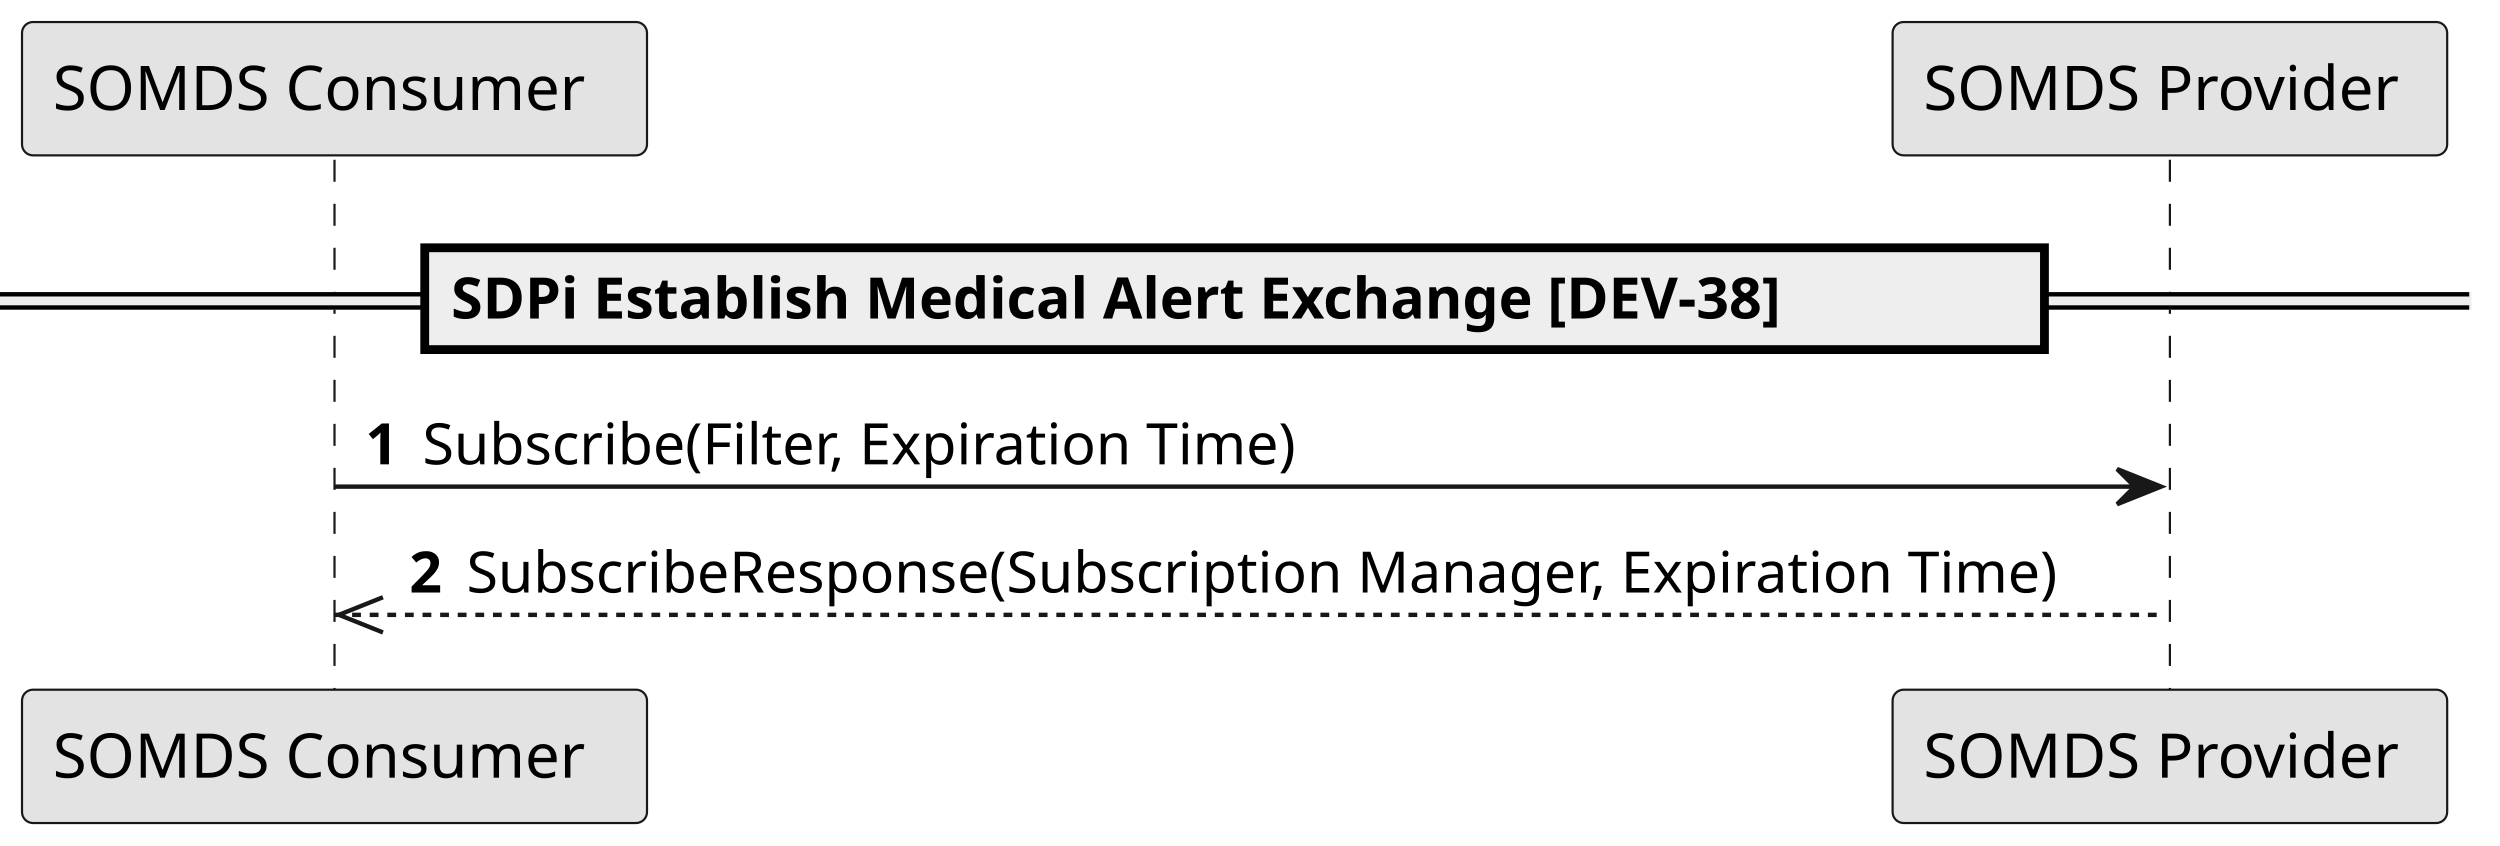
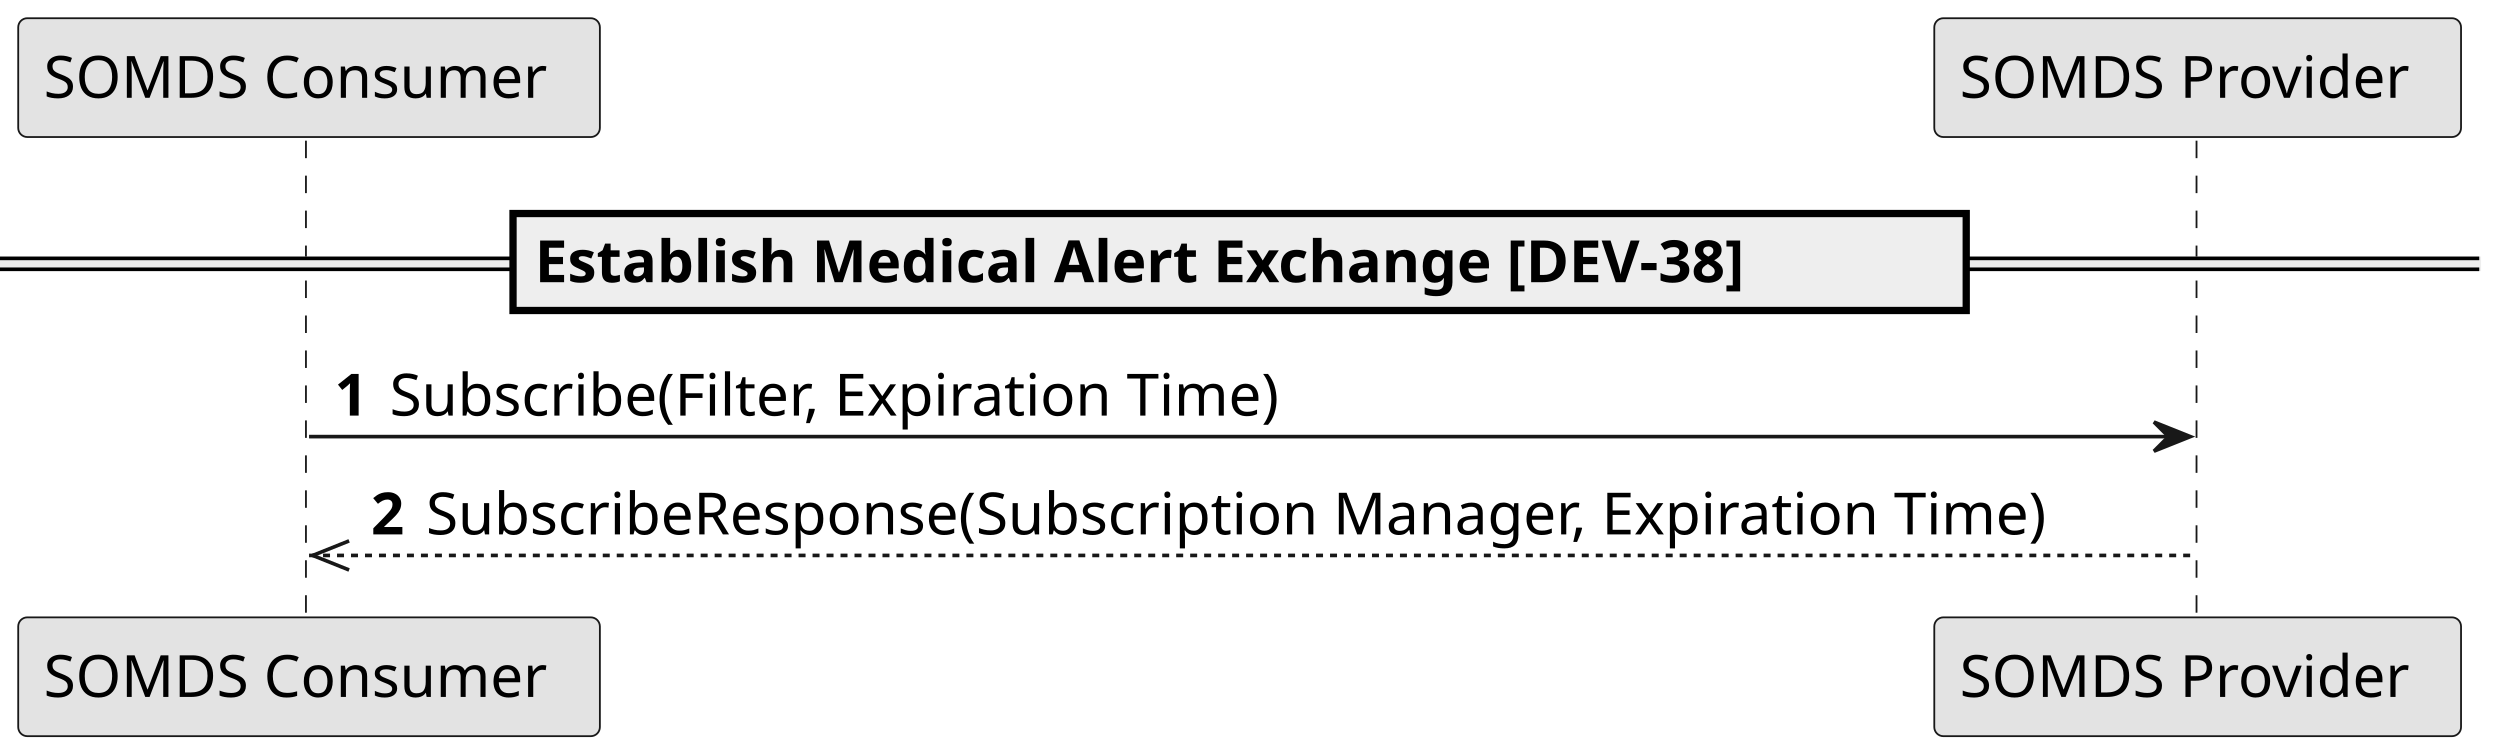
- <svg xmlns="http://www.w3.org/2000/svg" contentStyleType="text/css" height="192px" preserveAspectRatio="none" style="width:568px;height:192px;background:#FFFFFF;" version="1.1" viewBox="0 0 568 192" width="568px" zoomAndPan="magnify">
+ <svg xmlns="http://www.w3.org/2000/svg" contentStyleType="text/css" height="216.667px" preserveAspectRatio="none" style="width:715px;height:216px;background:#FFFFFF;" version="1.1" viewBox="0 0 715 216" width="715.625px" zoomAndPan="magnify">
  <defs />
  <g>
-     <line style="stroke:#181818;stroke-width:0.5;stroke-dasharray:5.0,5.0;" x1="76" x2="76" y1="36.297" y2="157.695" />
-     <line style="stroke:#181818;stroke-width:0.5;stroke-dasharray:5.0,5.0;" x1="493" x2="493" y1="36.297" y2="157.695" />
-     <rect fill="#E3E3E3" height="30.297" rx="2.5" ry="2.5" style="stroke:#181818;stroke-width:0.5;" width="142" x="5" y="5" />
-     <text fill="#000000" font-family="sans-serif" font-size="14" lengthAdjust="spacing" textLength="128" x="12" y="24.995">SOMDS Consumer</text>
-     <rect fill="#E3E3E3" height="30.297" rx="2.5" ry="2.5" style="stroke:#181818;stroke-width:0.5;" width="142" x="5" y="156.695" />
-     <text fill="#000000" font-family="sans-serif" font-size="14" lengthAdjust="spacing" textLength="128" x="12" y="176.69">SOMDS Consumer</text>
-     <rect fill="#E3E3E3" height="30.297" rx="2.5" ry="2.5" style="stroke:#181818;stroke-width:0.5;" width="126" x="430" y="5" />
-     <text fill="#000000" font-family="sans-serif" font-size="14" lengthAdjust="spacing" textLength="112" x="437" y="24.995">SOMDS Provider</text>
-     <rect fill="#E3E3E3" height="30.297" rx="2.5" ry="2.5" style="stroke:#181818;stroke-width:0.5;" width="126" x="430" y="156.695" />
-     <text fill="#000000" font-family="sans-serif" font-size="14" lengthAdjust="spacing" textLength="112" x="437" y="176.69">SOMDS Provider</text>
-     <rect fill="#EEEEEE" height="3" style="stroke:#EEEEEE;stroke-width:1.0;" width="561" x="0" y="66.863" />
-     <line style="stroke:#000000;stroke-width:1.0;" x1="0" x2="561" y1="66.863" y2="66.863" />
-     <line style="stroke:#000000;stroke-width:1.0;" x1="0" x2="561" y1="69.863" y2="69.863" />
-     <rect fill="#EEEEEE" height="23.133" style="stroke:#000000;stroke-width:2.0;" width="368" x="96.5" y="56.297" />
-     <text fill="#000000" font-family="sans-serif" font-size="13" font-weight="bold" lengthAdjust="spacing" textLength="354" x="102.5" y="72.364">SDPi Establish Medical Alert Exchange [DEV-38]</text>
-     <polygon fill="#181818" points="481,106.562,491,110.562,481,114.562,485,110.562" style="stroke:#181818;stroke-width:1.0;" />
-     <line style="stroke:#181818;stroke-width:1.0;" x1="76" x2="487" y1="110.562" y2="110.562" />
-     <text fill="#000000" font-family="sans-serif" font-size="13" font-weight="bold" lengthAdjust="spacing" textLength="9" x="83" y="105.497">1</text>
-     <text fill="#000000" font-family="sans-serif" font-size="13" lengthAdjust="spacing" textLength="210" x="96" y="105.497">Subscribe(Filter, Expiration Time)</text>
-     <line style="stroke:#181818;stroke-width:1.0;" x1="77" x2="87" y1="139.695" y2="135.695" />
-     <line style="stroke:#181818;stroke-width:1.0;" x1="77" x2="87" y1="139.695" y2="143.695" />
-     <line style="stroke:#181818;stroke-width:1.0;stroke-dasharray:2.0,2.0;" x1="76" x2="492" y1="139.695" y2="139.695" />
-     <text fill="#000000" font-family="sans-serif" font-size="13" font-weight="bold" lengthAdjust="spacing" textLength="9" x="93" y="134.629">2</text>
-     <text fill="#000000" font-family="sans-serif" font-size="13" lengthAdjust="spacing" textLength="380" x="106" y="134.629">SubscribeResponse(Subscription Manager, Expiration Time)</text>
+     <line style="stroke:#181818;stroke-width:0.521;stroke-dasharray:5.0,5.0;" x1="87.5" x2="87.5" y1="40.234" y2="177.604" />
+     <line style="stroke:#181818;stroke-width:0.521;stroke-dasharray:5.0,5.0;" x1="628.206" x2="628.206" y1="40.234" y2="177.604" />
+     <rect fill="#E3E3E3" height="33.984" rx="2.604" ry="2.604" style="stroke:#181818;stroke-width:0.521;" width="166.357" x="5.208" y="5.208" />
+     <text fill="#000000" font-family="sans-serif" font-size="16.667" lengthAdjust="spacing" textLength="151.774" x="12.5" y="27.97">SOMDS Consumer</text>
+     <rect fill="#E3E3E3" height="33.984" rx="2.604" ry="2.604" style="stroke:#181818;stroke-width:0.521;" width="166.357" x="5.208" y="176.562" />
+     <text fill="#000000" font-family="sans-serif" font-size="16.667" lengthAdjust="spacing" textLength="151.774" x="12.5" y="199.325">SOMDS Consumer</text>
+     <rect fill="#E3E3E3" height="33.984" rx="2.604" ry="2.604" style="stroke:#181818;stroke-width:0.521;" width="150.651" x="553.206" y="5.208" />
+     <text fill="#000000" font-family="sans-serif" font-size="16.667" lengthAdjust="spacing" textLength="136.068" x="560.498" y="27.97">SOMDS Provider</text>
+     <rect fill="#E3E3E3" height="33.984" rx="2.604" ry="2.604" style="stroke:#181818;stroke-width:0.521;" width="150.651" x="553.206" y="176.562" />
+     <text fill="#000000" font-family="sans-serif" font-size="16.667" lengthAdjust="spacing" textLength="136.068" x="560.498" y="199.325">SOMDS Provider</text>
+     <rect fill="#EEEEEE" height="3.125" style="stroke:#EEEEEE;stroke-width:1.042;" width="709.066" x="0" y="73.893" />
+     <line style="stroke:#000000;stroke-width:1.042;" x1="0" x2="709.066" y1="73.893" y2="73.893" />
+     <line style="stroke:#000000;stroke-width:1.042;" x1="0" x2="709.066" y1="77.018" y2="77.018" />
+     <rect fill="#EEEEEE" height="27.734" style="stroke:#000000;stroke-width:2.083;" width="415.617" x="146.724" y="61.068" />
+     <text fill="#000000" font-family="sans-serif" font-size="16.667" font-weight="bold" lengthAdjust="spacing" textLength="401.034" x="152.974" y="80.705">Establish Medical Alert Exchange [DEV-38]</text>
+     <polygon fill="#181818" points="616.032,120.703,626.449,124.87,616.032,129.036,620.199,124.87" style="stroke:#181818;stroke-width:1.042;" />
+     <line style="stroke:#181818;stroke-width:1.042;" x1="88.387" x2="622.282" y1="124.87" y2="124.87" />
+     <text fill="#000000" font-family="sans-serif" font-size="16.667" font-weight="bold" lengthAdjust="spacing" textLength="11.597" x="95.679" y="118.856">1</text>
+     <text fill="#000000" font-family="sans-serif" font-size="16.667" lengthAdjust="spacing" textLength="279.167" x="111.442" y="118.856">Subscribe(Filter, Expiration Time)</text>
+     <line style="stroke:#181818;stroke-width:1.042;" x1="89.429" x2="99.845" y1="158.854" y2="154.688" />
+     <line style="stroke:#181818;stroke-width:1.042;" x1="89.429" x2="99.845" y1="158.854" y2="163.021" />
+     <line style="stroke:#181818;stroke-width:1.042;stroke-dasharray:2.0,2.0;" x1="88.387" x2="627.49" y1="158.854" y2="158.854" />
+     <text fill="#000000" font-family="sans-serif" font-size="16.667" font-weight="bold" lengthAdjust="spacing" textLength="11.597" x="106.095" y="152.84">2</text>
+     <text fill="#000000" font-family="sans-serif" font-size="16.667" lengthAdjust="spacing" textLength="499.382" x="121.859" y="152.84">SubscribeResponse(Subscription Manager, Expiration Time)</text>
  </g>
</svg>
